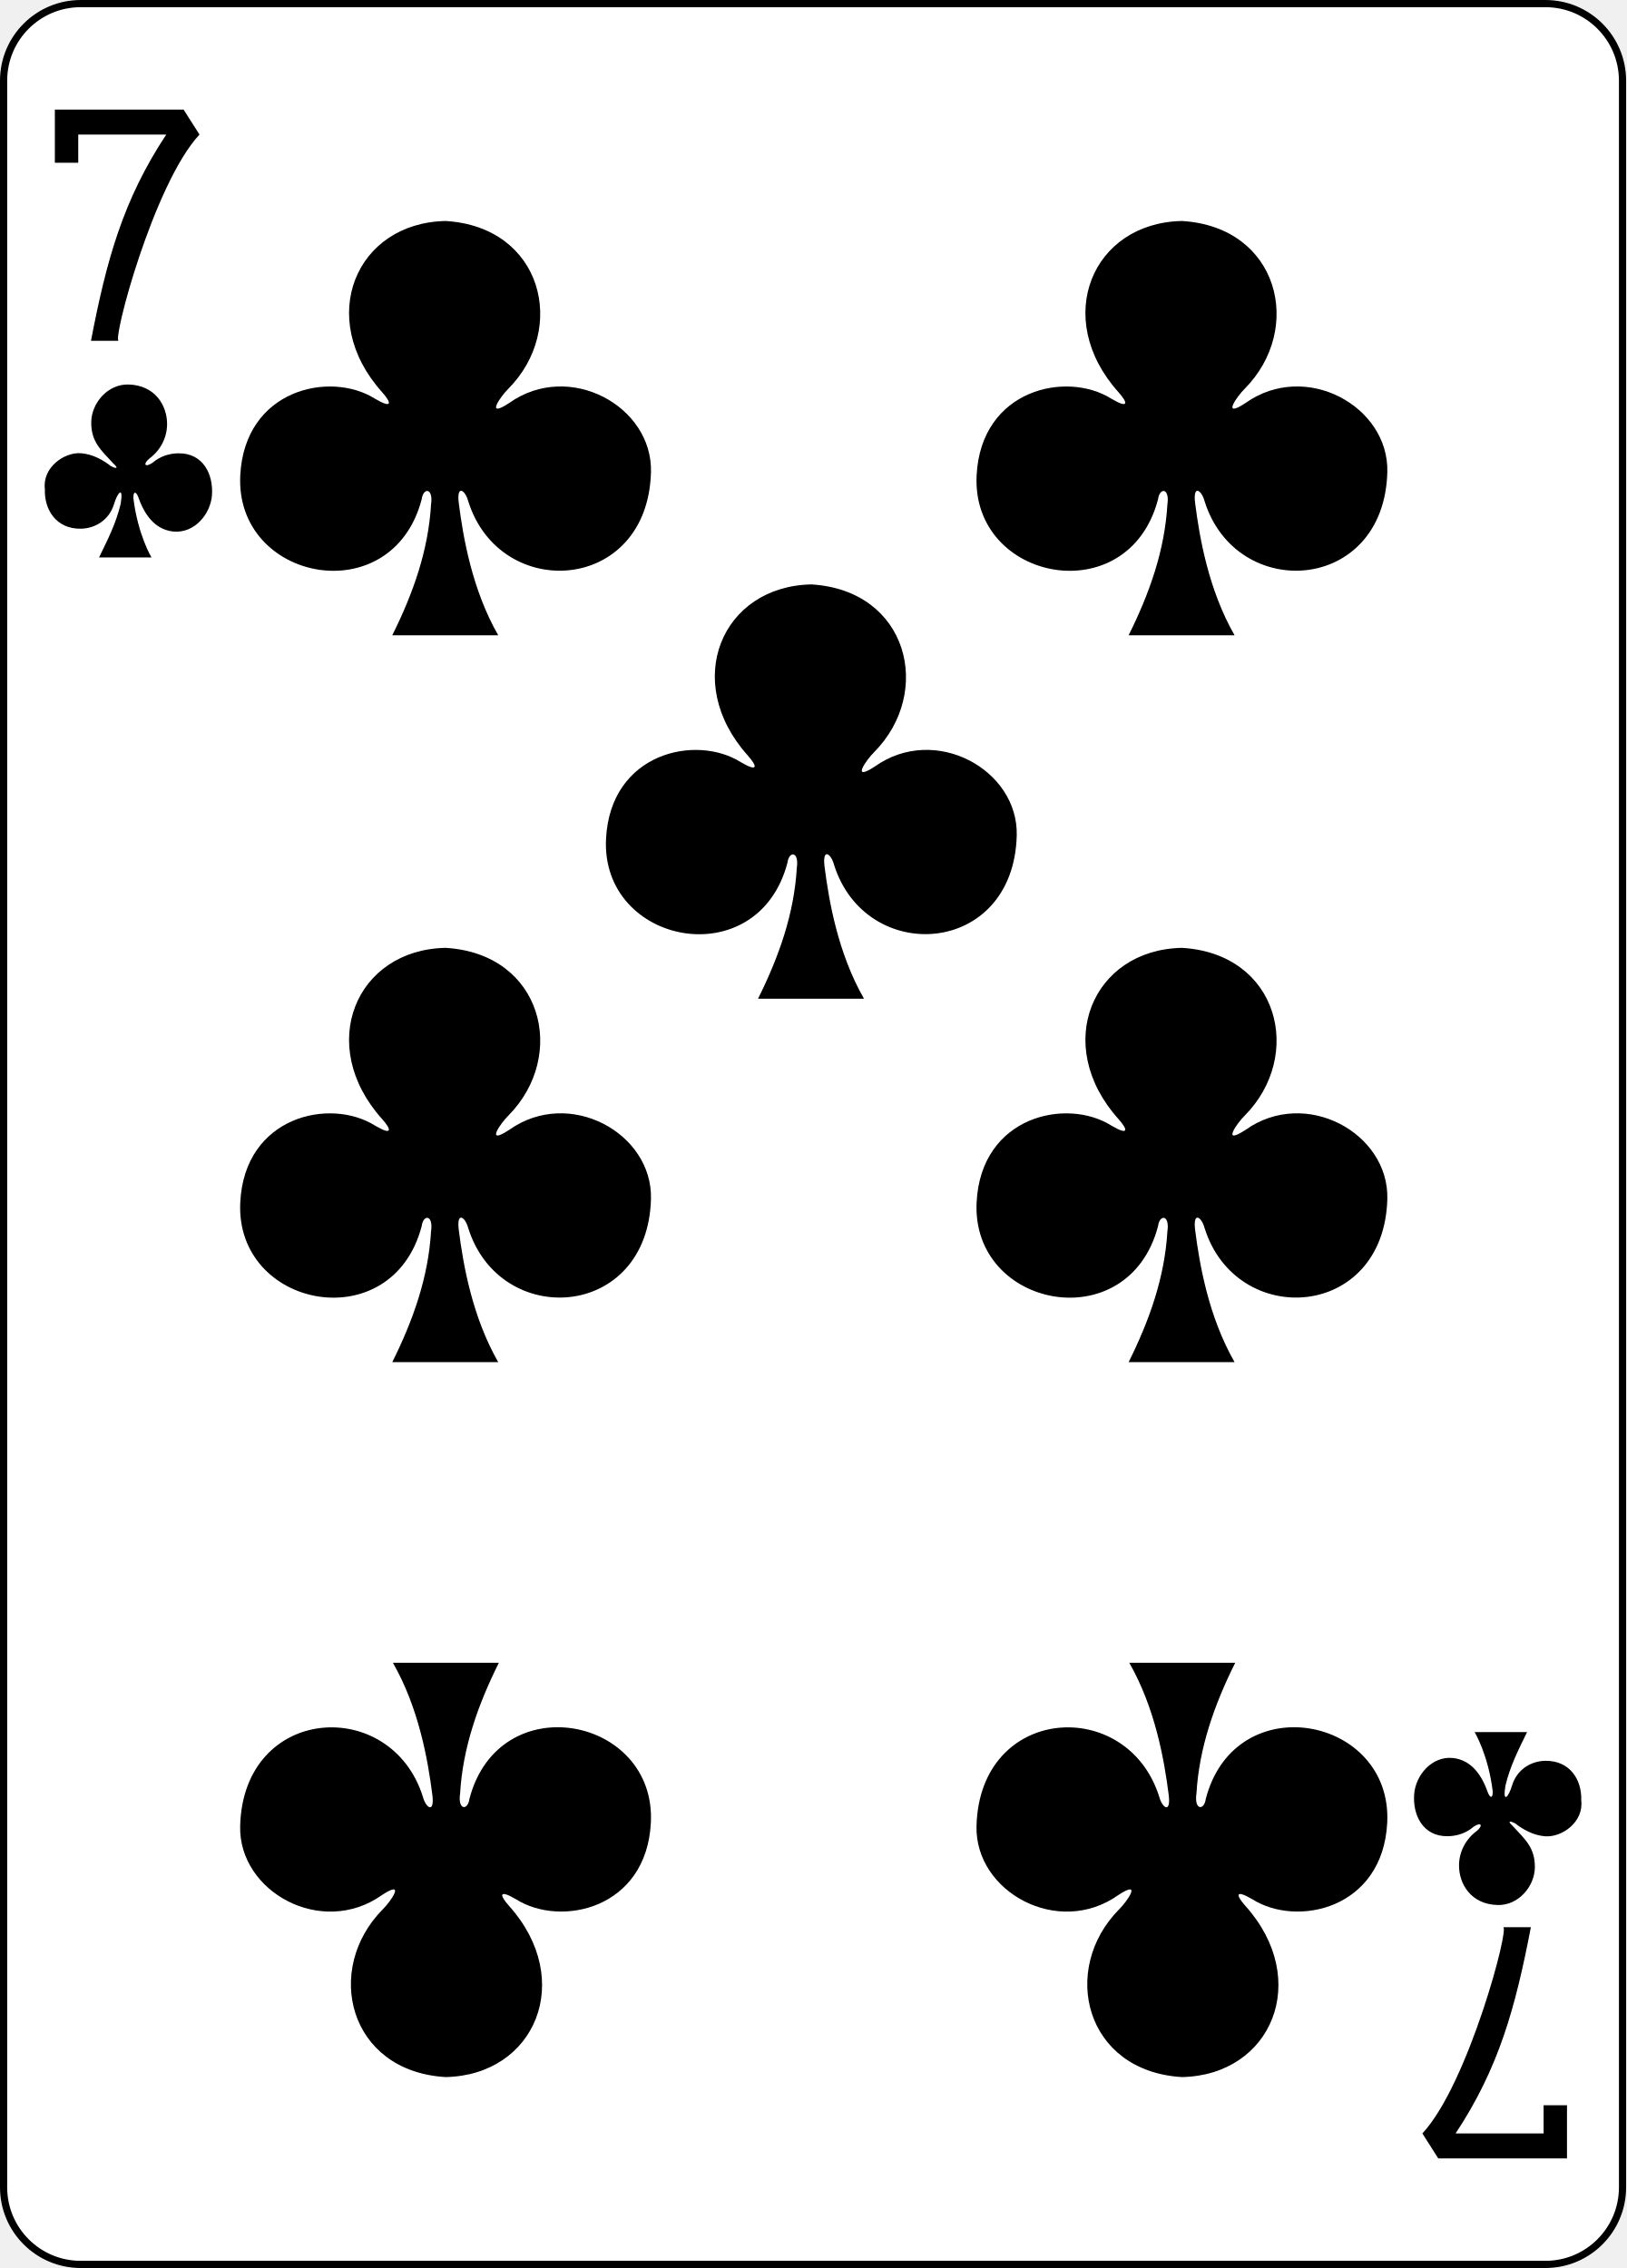
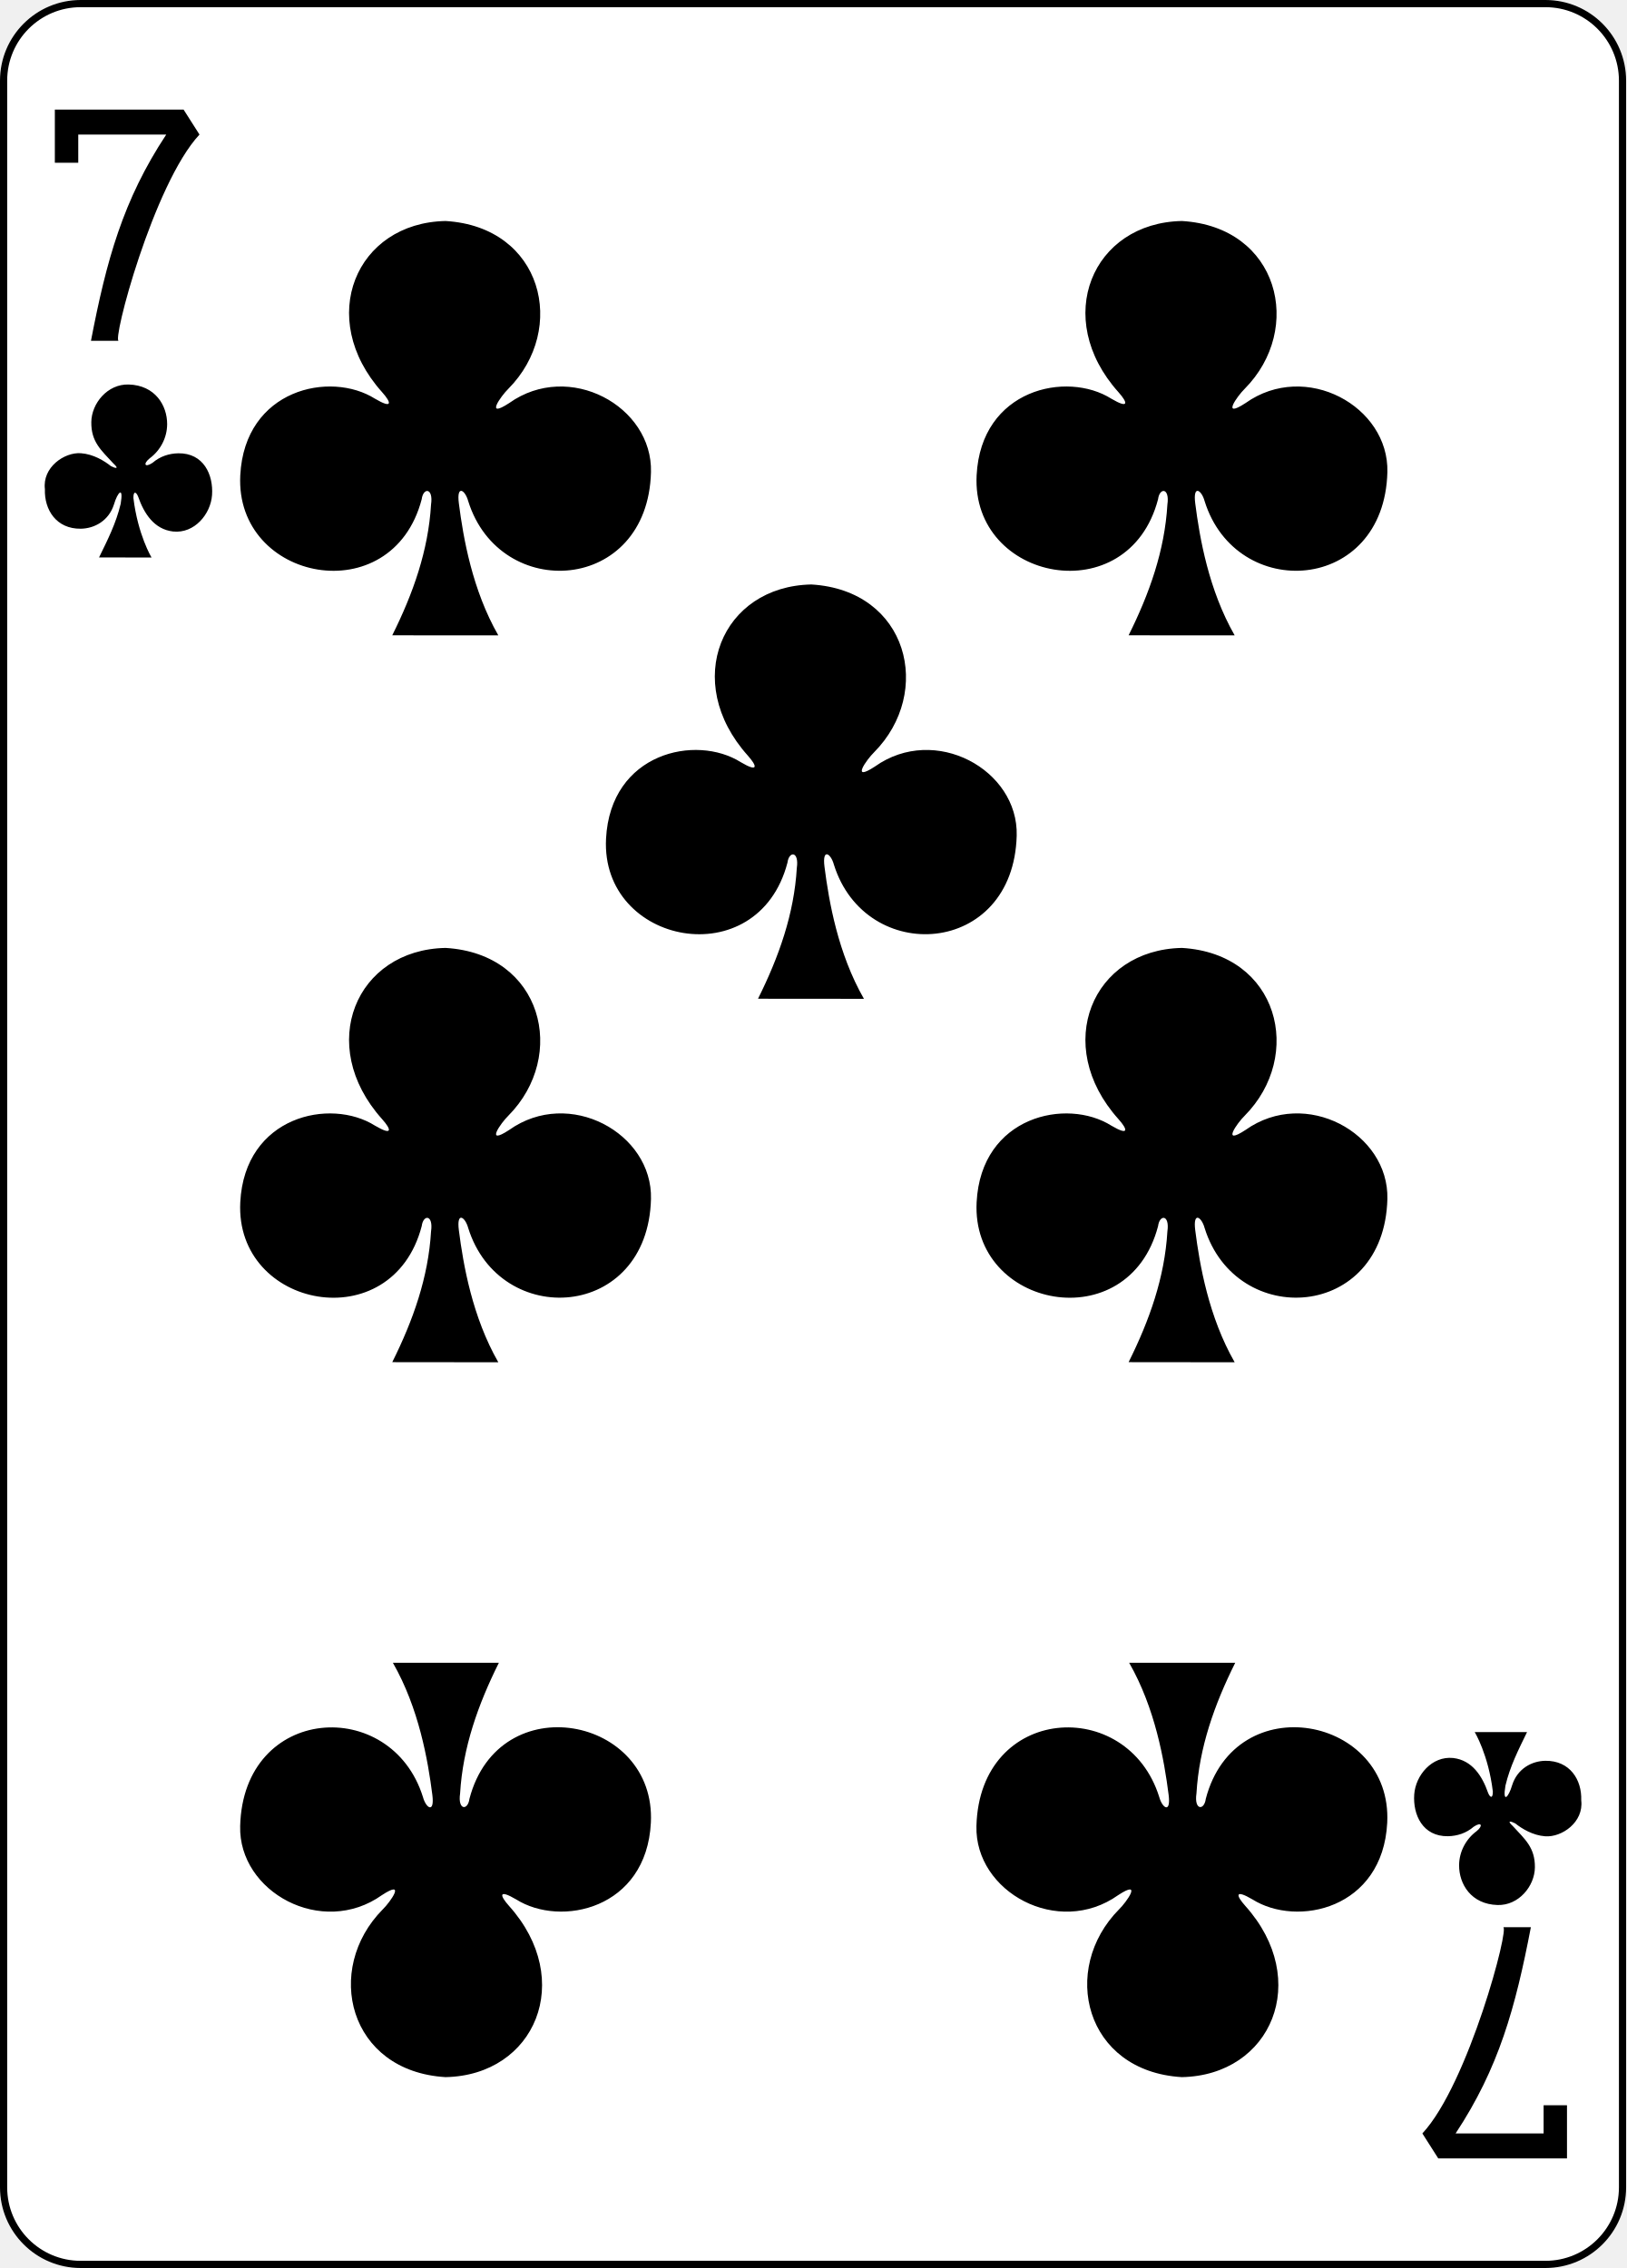
- <svg xmlns="http://www.w3.org/2000/svg" width="224.218" height="312.801" id="svg4423" version="1.1">
-   <defs id="defs4425" />
-   <g id="layer1" transform="translate(-259.9381,-369.7806)">
-     <g id="g6806" style="display:inline" transform="translate(-1166.017,936.4646)">
-       <g style="display:inline" transform="translate(451.7056,-1156.14)" id="g3707">
-         <g id="g8407">
-           <g transform="translate(-5059.956,3024.952)" style="display:inline" id="g8853-8">
-             <rect y="-2435" x="6034.701" height="311.811" width="223.228" id="rect6359-7" style="display:inline;fill:#ffffff;fill-opacity:1;stroke:#000000;stroke-width:0.99;stroke-miterlimit:3.8;stroke-dasharray:none;stroke-opacity:1" rx="10.63" ry="10.63" />
-             <g transform="matrix(0.3010621,0,0,0.3010621,5449.582,-1980.882)" id="g8660-4" />
-           </g>
-         </g>
-         <g transform="translate(-0.2938975,-1.695077e-5)" id="g6793">
-           <path style="display:inline;fill:#000000;fill-opacity:1" d="m 1984.51,-1353.898 c 7.082,-36.836 14.645,-64.473 34.478,-94.491 l -40.306,0 0,12.921 -10.714,0 0,-24.35 58.972,0 7.269,11.429 c -21.064,22.576 -40.351,95.556 -36.934,94.491 z" id="path7110-2" transform="matrix(0.3010621,0,0,0.3010621,389.6261,1044.069)" />
-           <path id="path7126-7" d="m 2643.988,-627.171 c -7.082,36.836 -14.645,64.473 -34.478,94.491 l 40.306,0 0,-12.921 10.714,0 0,24.35 -58.972,0 -7.269,-11.429 c 21.064,-22.576 40.351,-95.556 36.934,-94.491 z" style="display:inline;fill:#000000;fill-opacity:1" transform="matrix(0.3010621,0,0,0.3010621,389.6261,1044.069)" />
-           <path id="path3319" d="m 1130.163,677.076 c 2.879,-5.776 4.976,-11.701 5.348,-18.037 0.342,-2.332 -1.075,-2.371 -1.288,-0.729 -4.076,15.593 -25.763,11.37 -25.017,-3.296 0.605,-11.895 12.419,-14.454 18.582,-10.565 2.434,1.433 2.296,0.575 0.968,-0.912 -9.155,-10.211 -3.61,-23.362 8.761,-23.602 13.38,0.793 16.851,14.87 8.644,23.148 -1.021,0.995 -3.284,4.191 0.123,1.956 8.287,-5.888 19.787,0.443 19.553,9.521 -0.433,16.739 -20.839,17.987 -25.203,4.006 -0.42,-1.55 -1.629,-2.329 -1.295,0.304 0.605,4.767 1.857,11.953 5.437,18.206 z" style="display:inline;fill:#000000;fill-opacity:1" />
-           <path style="display:inline;fill:#000000;fill-opacity:1" d="m 1130.163,777.324 c 2.879,-5.776 4.976,-11.701 5.348,-18.037 0.342,-2.332 -1.075,-2.371 -1.288,-0.729 -4.076,15.593 -25.763,11.37 -25.017,-3.296 0.605,-11.895 12.419,-14.454 18.582,-10.565 2.434,1.433 2.296,0.575 0.968,-0.912 -9.155,-10.211 -3.61,-23.362 8.761,-23.602 13.38,0.793 16.851,14.87 8.644,23.148 -1.021,0.995 -3.284,4.191 0.123,1.956 8.287,-5.888 19.787,0.443 19.553,9.521 -0.433,16.739 -20.839,17.987 -25.203,4.006 -0.42,-1.55 -1.629,-2.329 -1.295,0.304 0.605,4.767 1.857,11.953 5.437,18.206 z" id="path3321" />
-           <path id="path3323" d="m 1028.63,777.324 c 2.879,-5.776 4.976,-11.701 5.348,-18.037 0.342,-2.332 -1.075,-2.371 -1.288,-0.729 -4.076,15.593 -25.763,11.37 -25.017,-3.296 0.605,-11.895 12.419,-14.454 18.582,-10.565 2.434,1.433 2.296,0.575 0.968,-0.912 -9.155,-10.211 -3.61,-23.362 8.761,-23.602 13.38,0.793 16.851,14.87 8.644,23.148 -1.021,0.995 -3.284,4.191 0.123,1.956 8.287,-5.888 19.787,0.443 19.553,9.521 -0.433,16.739 -20.839,17.987 -25.203,4.006 -0.42,-1.55 -1.629,-2.329 -1.295,0.304 0.605,4.767 1.857,11.953 5.437,18.206 z" style="display:inline;fill:#000000;fill-opacity:1" />
-           <path style="display:inline;fill:#000000;fill-opacity:1" d="m 1079.064,727.2 c 2.879,-5.776 4.976,-11.701 5.348,-18.037 0.342,-2.332 -1.075,-2.371 -1.288,-0.729 -4.076,15.593 -25.763,11.37 -25.017,-3.296 0.605,-11.895 12.419,-14.454 18.582,-10.565 2.434,1.433 2.296,0.575 0.968,-0.912 -9.155,-10.211 -3.61,-23.362 8.761,-23.602 13.38,0.793 16.851,14.87 8.644,23.148 -1.021,0.995 -3.284,4.191 0.123,1.956 8.287,-5.888 19.787,0.443 19.553,9.521 -0.433,16.739 -20.839,17.987 -25.203,4.006 -0.42,-1.55 -1.629,-2.329 -1.295,0.304 0.605,4.767 1.857,11.953 5.437,18.206 z" id="path3325" />
-           <path id="path3327" d="m 1028.63,677.076 c 2.879,-5.776 4.976,-11.701 5.348,-18.037 0.342,-2.332 -1.075,-2.371 -1.288,-0.729 -4.076,15.593 -25.763,11.37 -25.017,-3.296 0.605,-11.895 12.419,-14.454 18.582,-10.565 2.434,1.433 2.296,0.575 0.968,-0.912 -9.155,-10.211 -3.61,-23.362 8.761,-23.602 13.38,0.793 16.851,14.87 8.644,23.148 -1.021,0.995 -3.284,4.191 0.123,1.956 8.287,-5.888 19.787,0.443 19.553,9.521 -0.433,16.739 -20.839,17.987 -25.203,4.006 -0.42,-1.55 -1.629,-2.329 -1.295,0.304 0.605,4.767 1.857,11.953 5.437,18.206 z" style="display:inline;fill:#000000;fill-opacity:1" />
-           <path id="path3381" d="m 1144.865,818.782 c -2.879,5.776 -4.976,11.701 -5.348,18.037 -0.342,2.332 1.075,2.371 1.288,0.729 4.076,-15.593 25.763,-11.37 25.017,3.297 -0.605,11.895 -12.419,14.454 -18.582,10.565 -2.434,-1.433 -2.296,-0.575 -0.968,0.912 9.155,10.211 3.61,23.362 -8.761,23.602 -13.38,-0.793 -16.851,-14.87 -8.644,-23.148 1.021,-0.995 3.284,-4.191 -0.123,-1.956 -8.287,5.888 -19.787,-0.443 -19.553,-9.521 0.433,-16.739 20.839,-17.987 25.203,-4.006 0.42,1.55 1.629,2.329 1.295,-0.304 -0.605,-4.767 -1.857,-11.953 -5.437,-18.206 z" style="display:inline;fill:#000000;fill-opacity:1" />
-           <path style="display:inline;fill:#000000;fill-opacity:1" d="m 1043.332,818.782 c -2.879,5.776 -4.976,11.701 -5.348,18.037 -0.342,2.332 1.075,2.371 1.288,0.729 4.076,-15.593 25.763,-11.37 25.017,3.297 -0.605,11.895 -12.419,14.454 -18.582,10.565 -2.434,-1.433 -2.296,-0.575 -0.968,0.912 9.155,10.211 3.61,23.362 -8.761,23.602 -13.38,-0.793 -16.851,-14.87 -8.644,-23.148 1.021,-0.995 3.284,-4.191 -0.123,-1.956 -8.287,5.888 -19.787,-0.443 -19.553,-9.521 0.433,-16.739 20.839,-17.987 25.203,-4.006 0.42,1.55 1.629,2.329 1.295,-0.304 -0.605,-4.767 -1.857,-11.953 -5.437,-18.206 z" id="path3383" />
-           <path id="path3470" d="m 988.2,666.339 c 1.192,-2.445 2.352,-4.721 2.984,-7.401 0.419,-2.528 -0.438,-1.589 -0.925,0.068 -0.721,2.297 -2.723,3.344 -4.58,3.369 -3.371,0.045 -5.053,-2.604 -4.948,-5.454 -0.368,-2.999 2.671,-5.12 4.962,-4.957 1.722,0.123 3.224,1.052 4.133,1.775 0.596,0.315 1.234,0.455 0.345,-0.358 -1.678,-1.833 -3.077,-2.964 -3.046,-5.711 0.029,-2.579 2.233,-5.268 5.155,-5.184 3.651,0.105 5.312,2.89 5.303,5.481 -0.01,1.888 -0.954,3.626 -2.411,4.703 -0.944,0.766 -0.679,1.34 0.398,0.615 1.035,-0.892 2.267,-1.283 3.545,-1.31 3.49,-0.055 4.855,2.961 4.655,5.764 -0.187,2.626 -2.423,5.328 -5.369,5.022 -2.631,-0.301 -4.013,-2.51 -4.805,-4.777 -0.262,-0.695 -0.676,-0.883 -0.664,0.153 0.608,5.057 2.492,8.204 2.505,8.202 z" style="display:inline;fill:#000000;fill-opacity:1" />
-           <path style="display:inline;fill:#000000;fill-opacity:1" d="m 1185.105,828.342 c -1.192,2.445 -2.352,4.721 -2.984,7.401 -0.419,2.528 0.438,1.589 0.925,-0.068 0.721,-2.297 2.723,-3.344 4.58,-3.369 3.371,-0.045 5.053,2.604 4.948,5.454 0.368,2.999 -2.671,5.12 -4.962,4.957 -1.722,-0.123 -3.224,-1.052 -4.133,-1.775 -0.596,-0.315 -1.234,-0.455 -0.345,0.358 1.678,1.833 3.077,2.964 3.046,5.711 -0.029,2.579 -2.233,5.268 -5.155,5.184 -3.651,-0.105 -5.312,-2.89 -5.303,-5.481 0.01,-1.888 0.954,-3.626 2.411,-4.703 0.944,-0.766 0.679,-1.34 -0.398,-0.615 -1.035,0.892 -2.267,1.283 -3.545,1.31 -3.49,0.055 -4.855,-2.961 -4.655,-5.764 0.187,-2.626 2.423,-5.328 5.369,-5.022 2.631,0.301 4.013,2.51 4.805,4.777 0.262,0.695 0.676,0.883 0.664,-0.153 -0.608,-5.057 -2.492,-8.204 -2.505,-8.202 z" id="path3494" />
-         </g>
-       </g>
-     </g>
-   </g>
+ <svg xmlns="http://www.w3.org/2000/svg" width="224.218" height="312.801">
+   <rect y="-2435" x="6034.701" height="311.811" width="223.228" rx="10.63" ry="10.63" fill="#fff" stroke="#000" stroke-width=".99" stroke-miterlimit="3.8" transform="translate(-6034.206 2435.495)" />
+   <path d="M12.543 47.005c2.133-11.09 4.41-19.41 10.38-28.447H10.79v3.89H7.562v-7.33h17.754l2.19 3.44c-6.343 6.797-12.15 28.768-11.12 28.447zm198.544 218.79c-2.132 11.09-4.41 19.41-10.38 28.448h12.135v-3.89h3.225v7.33h-17.754l-2.188-3.44c6.34-6.797 12.148-28.768 11.12-28.447zM155.62 87.62c2.88-5.776 4.976-11.702 5.348-18.038.34-2.332-1.075-2.37-1.288-.728-4.077 15.592-25.763 11.37-25.017-3.297.605-11.895 12.42-14.454 18.582-10.564 2.433 1.432 2.296.574.968-.912-9.155-10.21-3.61-23.36 8.76-23.6 13.38.8 16.852 14.87 8.645 23.15-1.02 1-3.283 4.19.123 1.96 8.29-5.89 19.79.445 19.56 9.52-.43 16.74-20.84 17.99-25.2 4.008-.42-1.55-1.63-2.33-1.294.305.605 4.766 1.856 11.953 5.437 18.205zm0 100.248c2.88-5.776 4.976-11.7 5.348-18.037.34-2.33-1.075-2.37-1.288-.72-4.077 15.594-25.763 11.37-25.017-3.296.605-11.894 12.42-14.453 18.582-10.564 2.433 1.433 2.296.575.968-.91-9.155-10.213-3.61-23.364 8.76-23.604 13.38.793 16.852 14.87 8.645 23.148-1.02.996-3.283 4.19.123 1.957 8.29-5.885 19.79.446 19.56 9.524-.43 16.74-20.84 17.986-25.2 4.005-.42-1.55-1.63-2.33-1.294.305.605 4.768 1.856 11.955 5.437 18.207zm-101.533 0c2.88-5.776 4.976-11.7 5.348-18.037.342-2.33-1.075-2.37-1.288-.72-4.077 15.594-25.763 11.37-25.017-3.296.605-11.894 12.42-14.453 18.582-10.564 2.434 1.433 2.296.575.968-.91-9.155-10.213-3.61-23.364 8.76-23.604 13.38.793 16.852 14.87 8.645 23.148-1.02.996-3.283 4.19.123 1.957 8.287-5.885 19.788.446 19.553 9.524-.43 16.74-20.83 17.986-25.2 4.005-.42-1.55-1.63-2.33-1.29.305.607 4.768 1.858 11.955 5.44 18.207zm50.433-50.124c2.88-5.776 4.977-11.7 5.35-18.038.34-2.33-1.076-2.37-1.29-.728-4.076 15.593-25.762 11.37-25.016-3.297.605-11.89 12.42-14.45 18.582-10.56 2.434 1.44 2.296.58.968-.91-9.155-10.21-3.61-23.36 8.76-23.6 13.38.795 16.852 14.87 8.645 23.15-1.02.995-3.29 4.19.12 1.957 8.28-5.89 19.79.443 19.55 9.52-.437 16.74-20.84 17.988-25.207 4.007-.42-1.55-1.63-2.33-1.295.304.605 4.768 1.856 11.954 5.437 18.207zM54.087 87.62c2.88-5.776 4.976-11.702 5.348-18.038.342-2.332-1.075-2.37-1.288-.728-4.077 15.592-25.763 11.37-25.017-3.297.605-11.895 12.42-14.454 18.582-10.564 2.434 1.432 2.296.574.968-.912-9.155-10.21-3.61-23.36 8.76-23.6 13.38.8 16.852 14.87 8.645 23.15-1.02 1-3.283 4.19.123 1.96 8.287-5.89 19.788.445 19.553 9.52-.43 16.74-20.83 17.99-25.2 4.008-.42-1.55-1.63-2.33-1.29.305.607 4.766 1.858 11.953 5.44 18.205zm116.235 141.705c-2.88 5.776-4.976 11.7-5.348 18.038-.342 2.33 1.074 2.37 1.288.728 4.076-15.59 25.762-11.37 25.017 3.3-.61 11.9-12.42 14.46-18.59 10.57-2.436-1.43-2.3-.573-.97.91 9.153 10.21 3.61 23.36-8.763 23.605-13.38-.794-16.85-14.87-8.644-23.15 1.02-.993 3.284-4.19-.123-1.955-8.286 5.887-19.786-.444-19.552-9.52.435-16.74 20.84-17.99 25.206-4.008.42 1.55 1.63 2.33 1.294-.303-.606-4.768-1.858-11.954-5.44-18.207zm-101.532 0c-2.88 5.776-4.977 11.7-5.35 18.038-.34 2.33 1.075 2.37 1.29.728 4.075-15.59 25.762-11.37 25.016 3.3-.605 11.9-12.42 14.46-18.582 10.57-2.434-1.43-2.296-.573-.968.91 9.155 10.21 3.61 23.36-8.76 23.605-13.38-.794-16.853-14.87-8.646-23.15 1.02-.993 3.284-4.19-.123-1.955-8.286 5.887-19.787-.444-19.552-9.52.432-16.74 20.84-17.99 25.203-4.008.42 1.55 1.63 2.33 1.295-.303-.605-4.768-1.857-11.954-5.438-18.207zM13.657 76.882c1.192-2.445 2.352-4.72 2.984-7.4.42-2.528-.43-1.59-.92.068-.72 2.297-2.72 3.343-4.58 3.37-3.37.044-5.05-2.606-4.95-5.455-.37-3 2.67-5.12 4.96-4.957 1.73.123 3.23 1.052 4.14 1.775.597.315 1.235.455.346-.358-1.68-1.833-3.08-2.965-3.047-5.71.03-2.58 2.232-5.27 5.154-5.185 3.653.105 5.313 2.89 5.304 5.48-.01 1.89-.95 3.627-2.41 4.703-.943.766-.68 1.34.4.615 1.034-.892 2.266-1.283 3.543-1.31 3.49-.055 4.856 2.962 4.657 5.764-.19 2.626-2.426 5.33-5.37 5.023-2.63-.302-4.015-2.51-4.808-4.777-.263-.695-.677-.883-.665.153.608 5.06 2.49 8.21 2.505 8.21zM210.56 238.886c-1.19 2.445-2.35 4.72-2.983 7.4-.42 2.528.438 1.59.925-.068.722-2.297 2.723-3.343 4.58-3.37 3.37-.044 5.053 2.606 4.948 5.455.368 3-2.67 5.12-4.96 4.957-1.724-.123-3.225-1.052-4.134-1.775-.597-.315-1.234-.455-.345.358 1.68 1.833 3.08 2.965 3.05 5.71-.03 2.58-2.23 5.27-5.15 5.185-3.65-.105-5.31-2.89-5.302-5.48.01-1.89.955-3.627 2.41-4.703.947-.766.68-1.34-.395-.615-1.035.892-2.267 1.283-3.545 1.31-3.49.055-4.856-2.962-4.656-5.764.187-2.626 2.423-5.33 5.37-5.023 2.63.302 4.01 2.51 4.804 4.777.263.695.677.883.665-.153-.607-5.057-2.49-8.204-2.505-8.2z" />
</svg>
